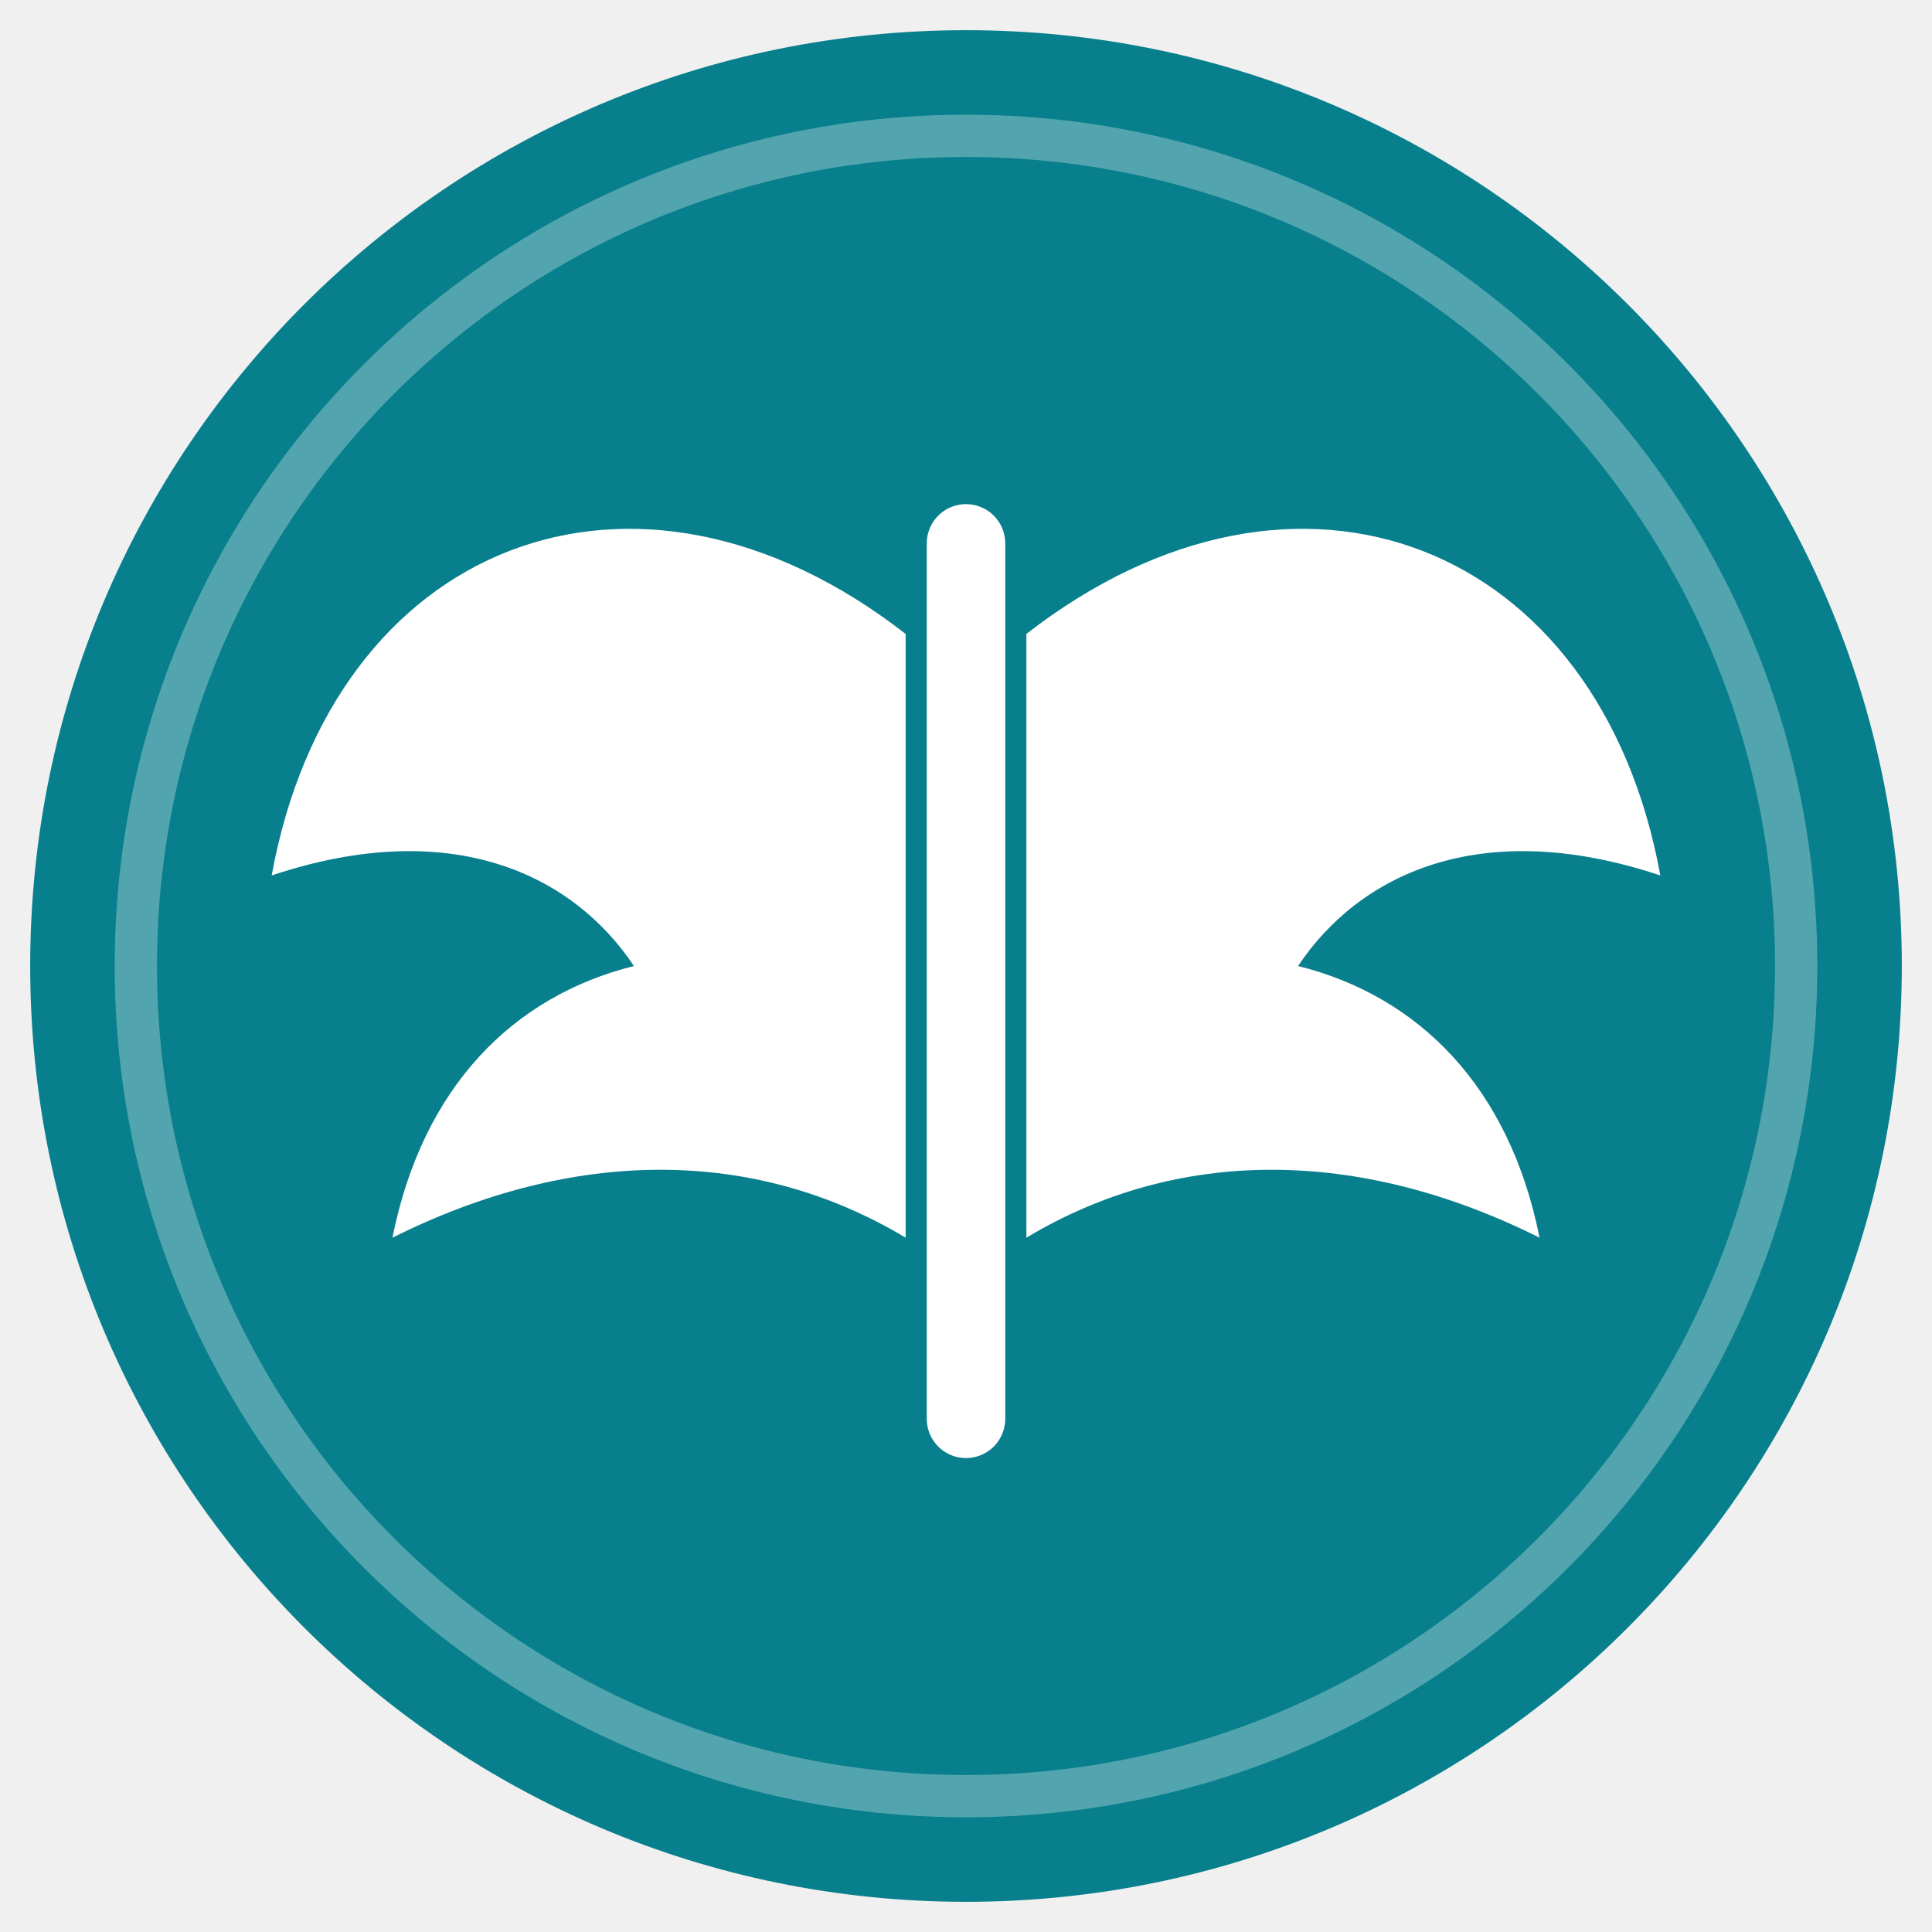
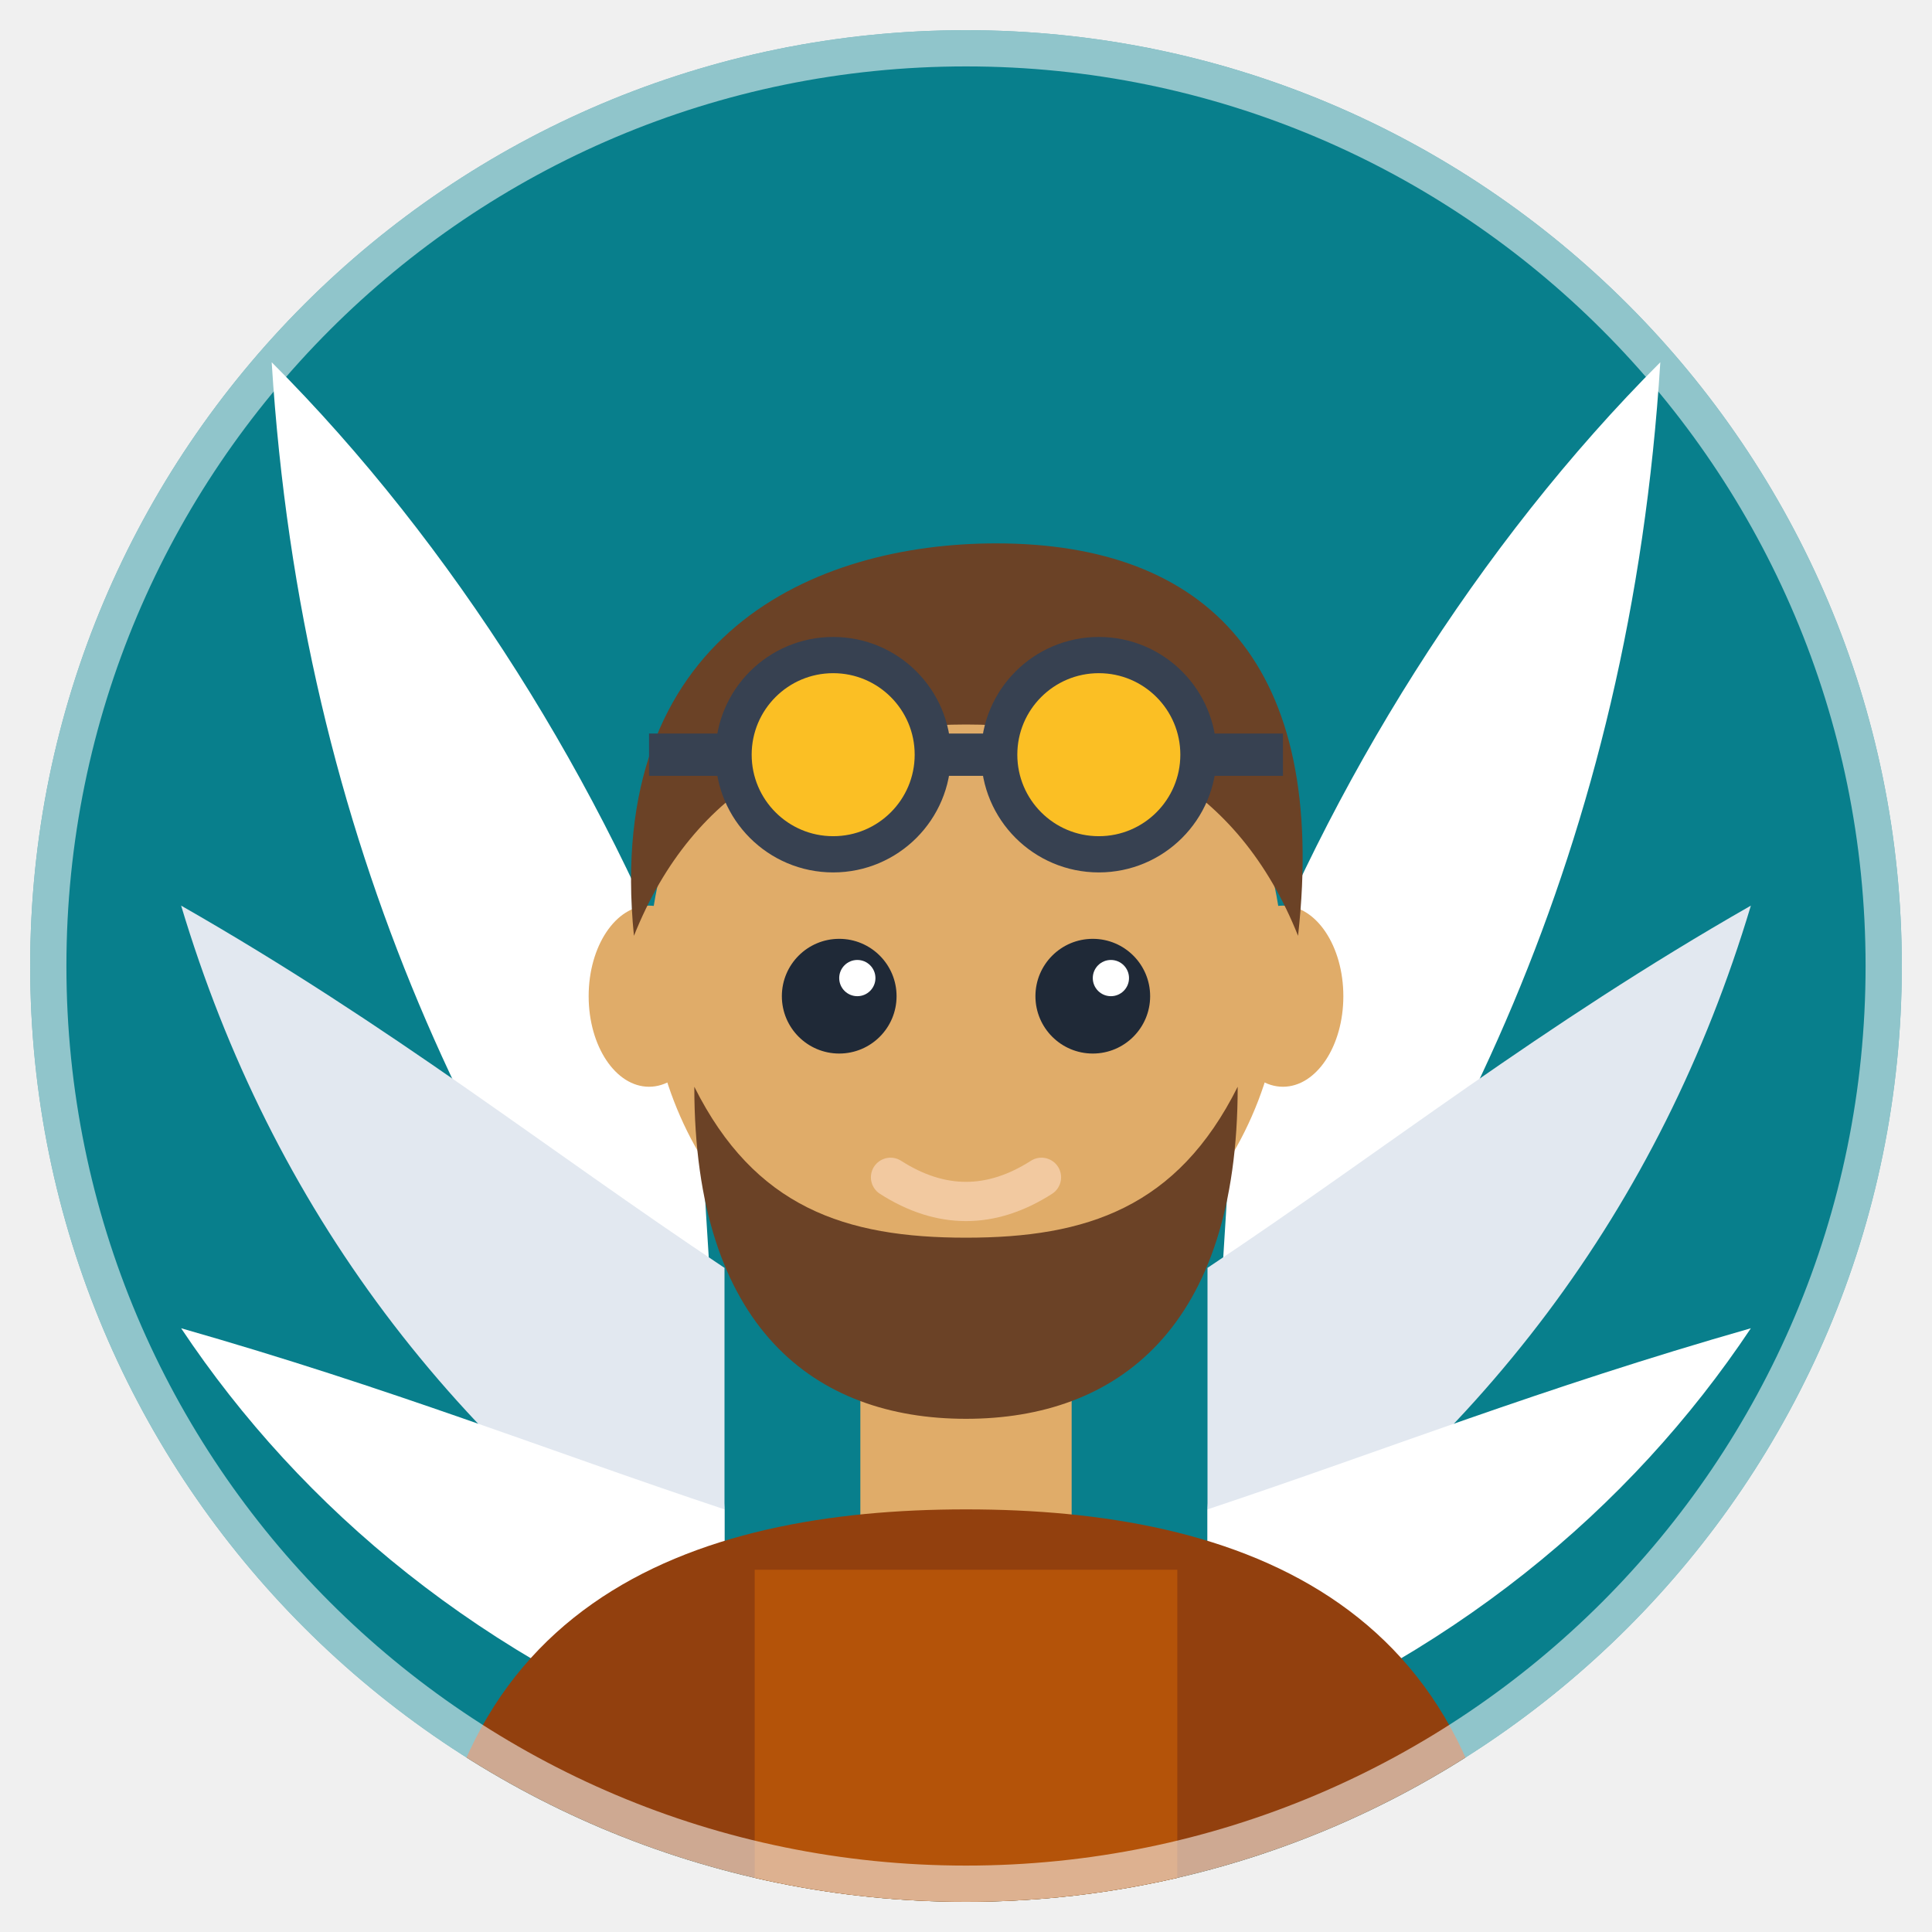
<svg xmlns="http://www.w3.org/2000/svg" viewBox="0 0 64 64" width="64" height="64">
+   <defs>
+     <clipPath id="clip-daedalus">
+       <circle cx="32" cy="32" r="31" />
+     </clipPath>
+   </defs>
  <circle cx="32" cy="32" r="31" fill="#087F8C" />
-   <circle cx="32" cy="32" r="27.5" fill="none" stroke="#FFFFFF" stroke-opacity=".3" stroke-width="1.4" />
-   <path d="M30 21 C21 14 11 18 9 29 C15 27 19 29 21 32 C17 33 14 36 13 41 C19 38 25 38 30 41 Z" fill="#FFFFFF" />
-   <path d="M34 21 C43 14 53 18 55 29 C49 27 45 29 43 32 C47 33 50 36 51 41 C45 38 39 38 34 41 Z" fill="#FFFFFF" />
-   <path d="M32 18 V47" stroke="#FFFFFF" stroke-width="2.6" stroke-linecap="round" stroke-linejoin="round" fill="none" />
+   <g clip-path="url(#clip-daedalus)">
+     <path d="M24 50 C16 40 10 28 9 12 C15 18 20 26 23 34 Z" fill="#FFFFFF" />
+     <path d="M24 54 C15 48 9 40 6 30 C13 34 18 38 24 42 Z" fill="#E2E8F0" />
+     <path d="M24 58 C16 55 10 50 6 44 C13 46 18 48 24 50 Z" fill="#FFFFFF" />
+     <path d="M40 50 C48 40 54 28 55 12 C49 18 44 26 41 34 Z" fill="#FFFFFF" />
+     <path d="M40 54 C49 48 55 40 58 30 C51 34 46 38 40 42 Z" fill="#E2E8F0" />
+     <path d="M40 58 C48 55 54 50 58 44 C51 46 46 48 40 50 Z" fill="#FFFFFF" />
+     <rect x="28.5" y="43" width="7" height="9" fill="#E0AC69" />
+     <path d="M14 66 C14 53 23.0 50 32 50 C41.0 50 50 53 50 66 Z" fill="#92400E" />
+     <path d="M25 52 H39 V66 H25 Z" fill="#B45309" />
+     <ellipse cx="21.5" cy="33" rx="2" ry="3" fill="#E0AC69" />
+     <ellipse cx="42.5" cy="33" rx="2" ry="3" fill="#E0AC69" />
+     <ellipse cx="32" cy="32" rx="10.5" ry="11.5" fill="#E0AC69" />
+     <path d="M21 31 C20 21 27 18 33 18 C40 18 44 22 43 31 C41 26 37 24 32 24 C27 24 23 26 21 31 Z" fill="#6B4226" />
+     <path d="M23 36 C23 44 27 47 32 47 C37 47 41 44 41 36 C39 40 36 41 32 41 C28 41 25 40 23 36 Z" fill="#6B4226" />
+     <path d="M21.5 25 H42.5" stroke="#374151" stroke-width="1.4" />
+     <circle cx="27.6" cy="25" r="3.3" fill="#FBBF24" stroke="#374151" stroke-width="1.2" />
+     <circle cx="36.4" cy="25" r="3.3" fill="#FBBF24" stroke="#374151" stroke-width="1.2" />
+     <circle cx="27.8" cy="33" r="1.9" fill="#1F2937" />
+     <circle cx="28.4" cy="32.4" r="0.6" fill="#FFFFFF" />
+     <circle cx="36.2" cy="33" r="1.9" fill="#1F2937" />
+     <circle cx="36.8" cy="32.4" r="0.6" fill="#FFFFFF" />
+     <path d="M29.5 39 Q32 40.6 34.5 39" stroke="#F2C9A0" stroke-width="1.3" fill="none" stroke-linecap="round" />
+   </g>
+   <circle cx="32" cy="32" r="30.4" fill="none" stroke="#FFFFFF" stroke-opacity=".55" stroke-width="1.2" />
</svg>
